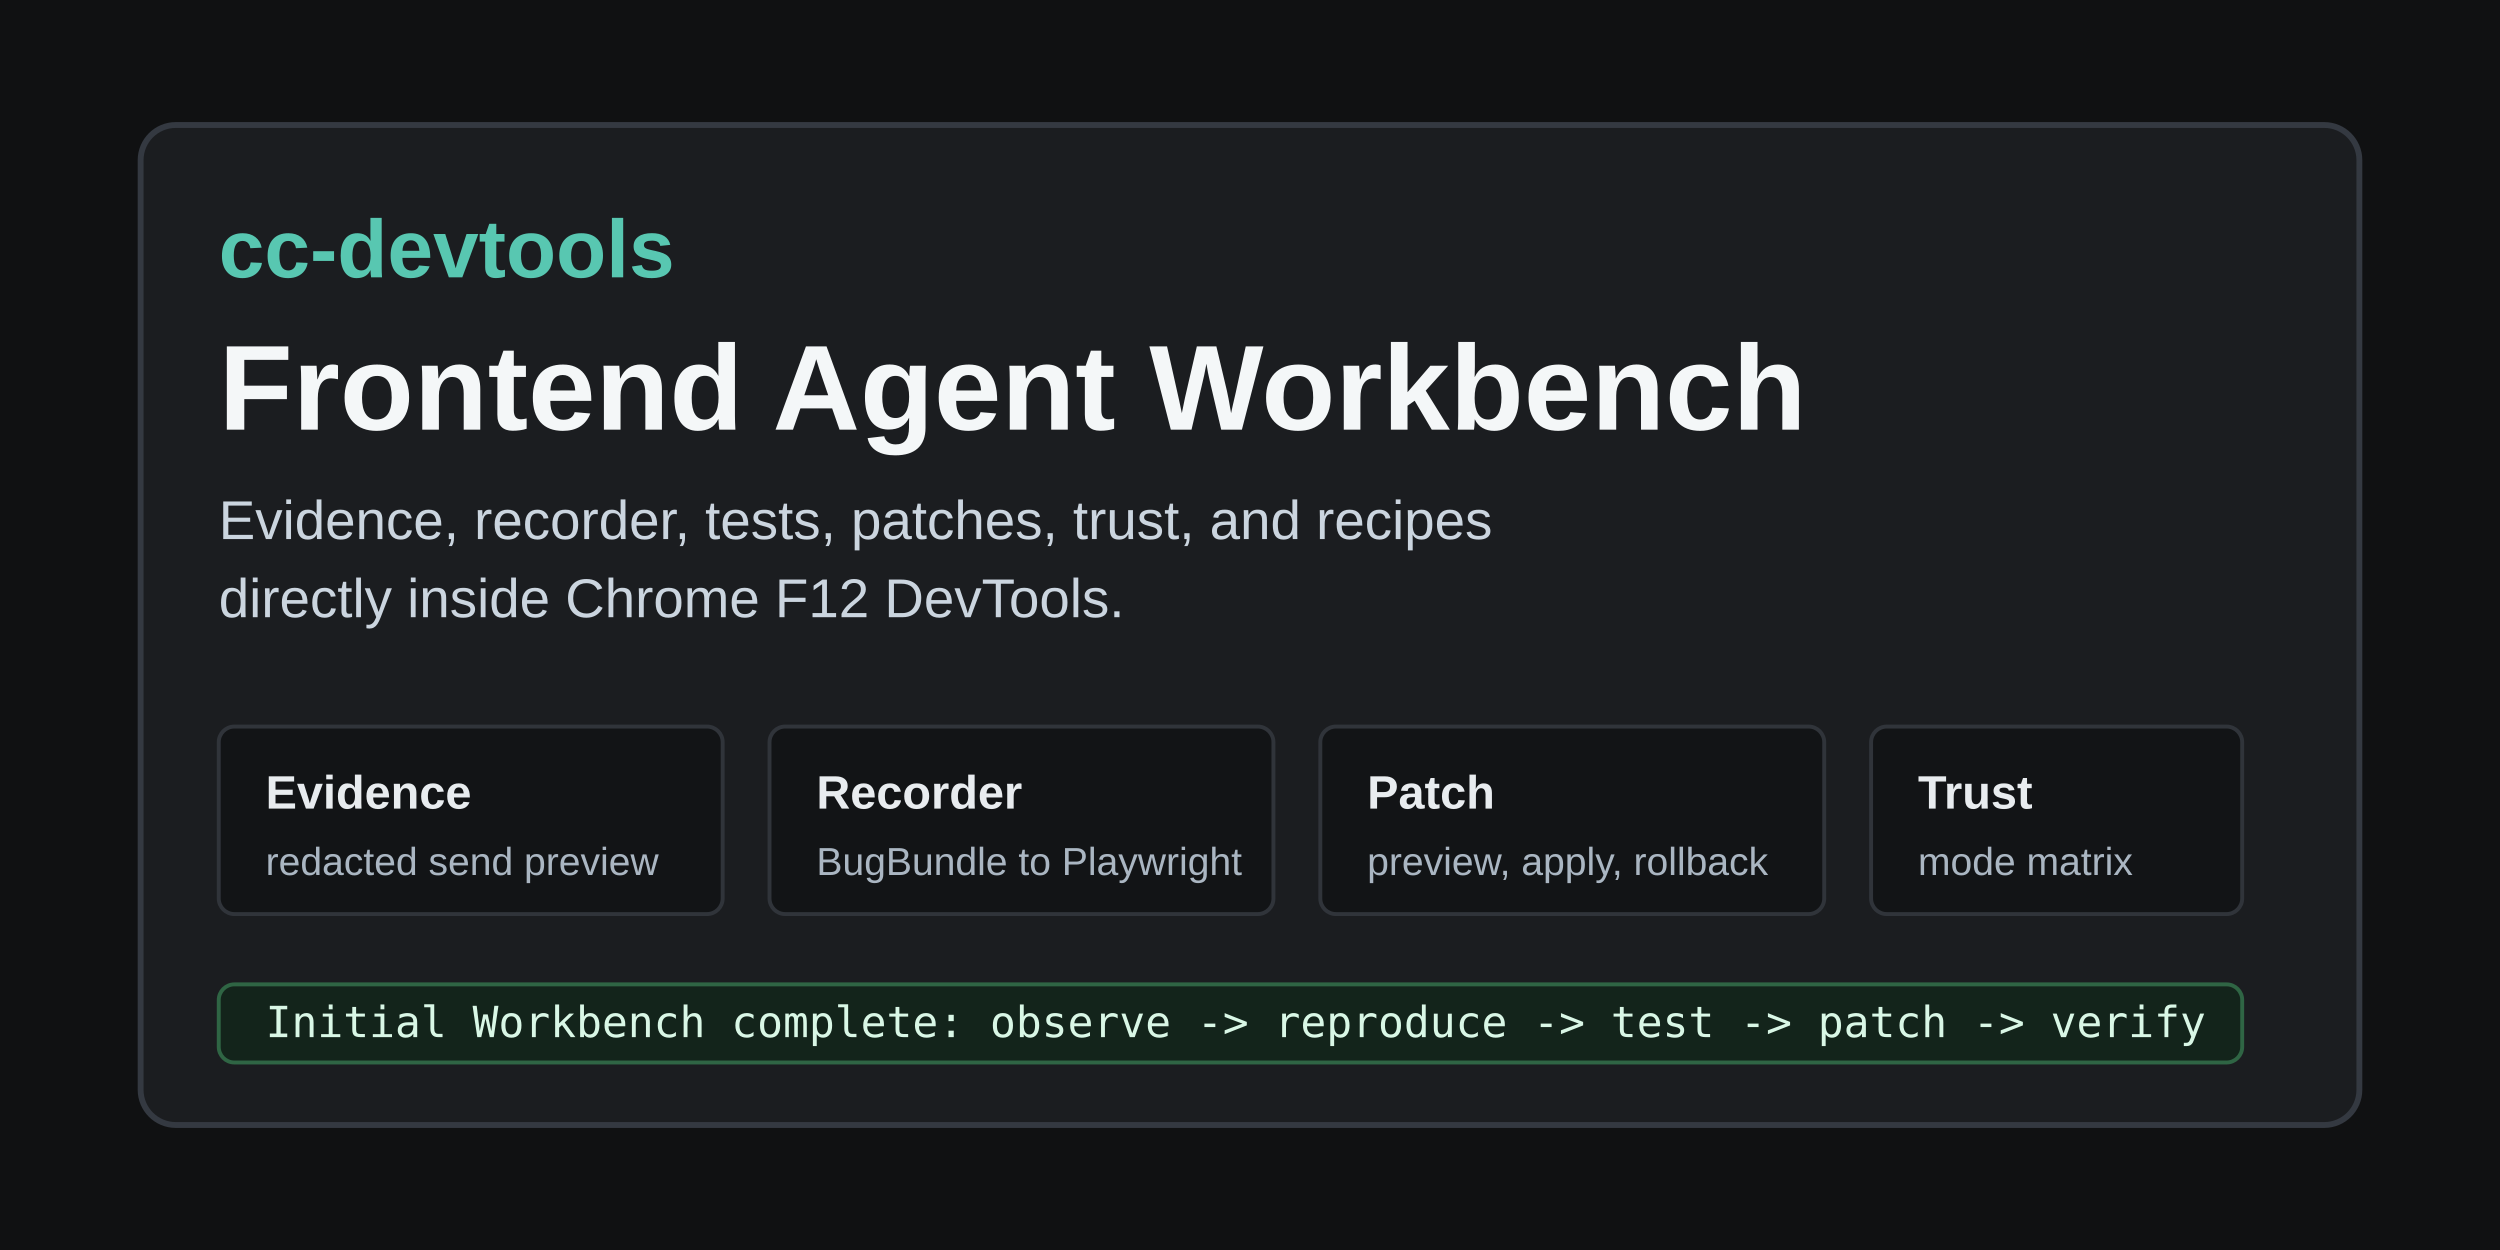
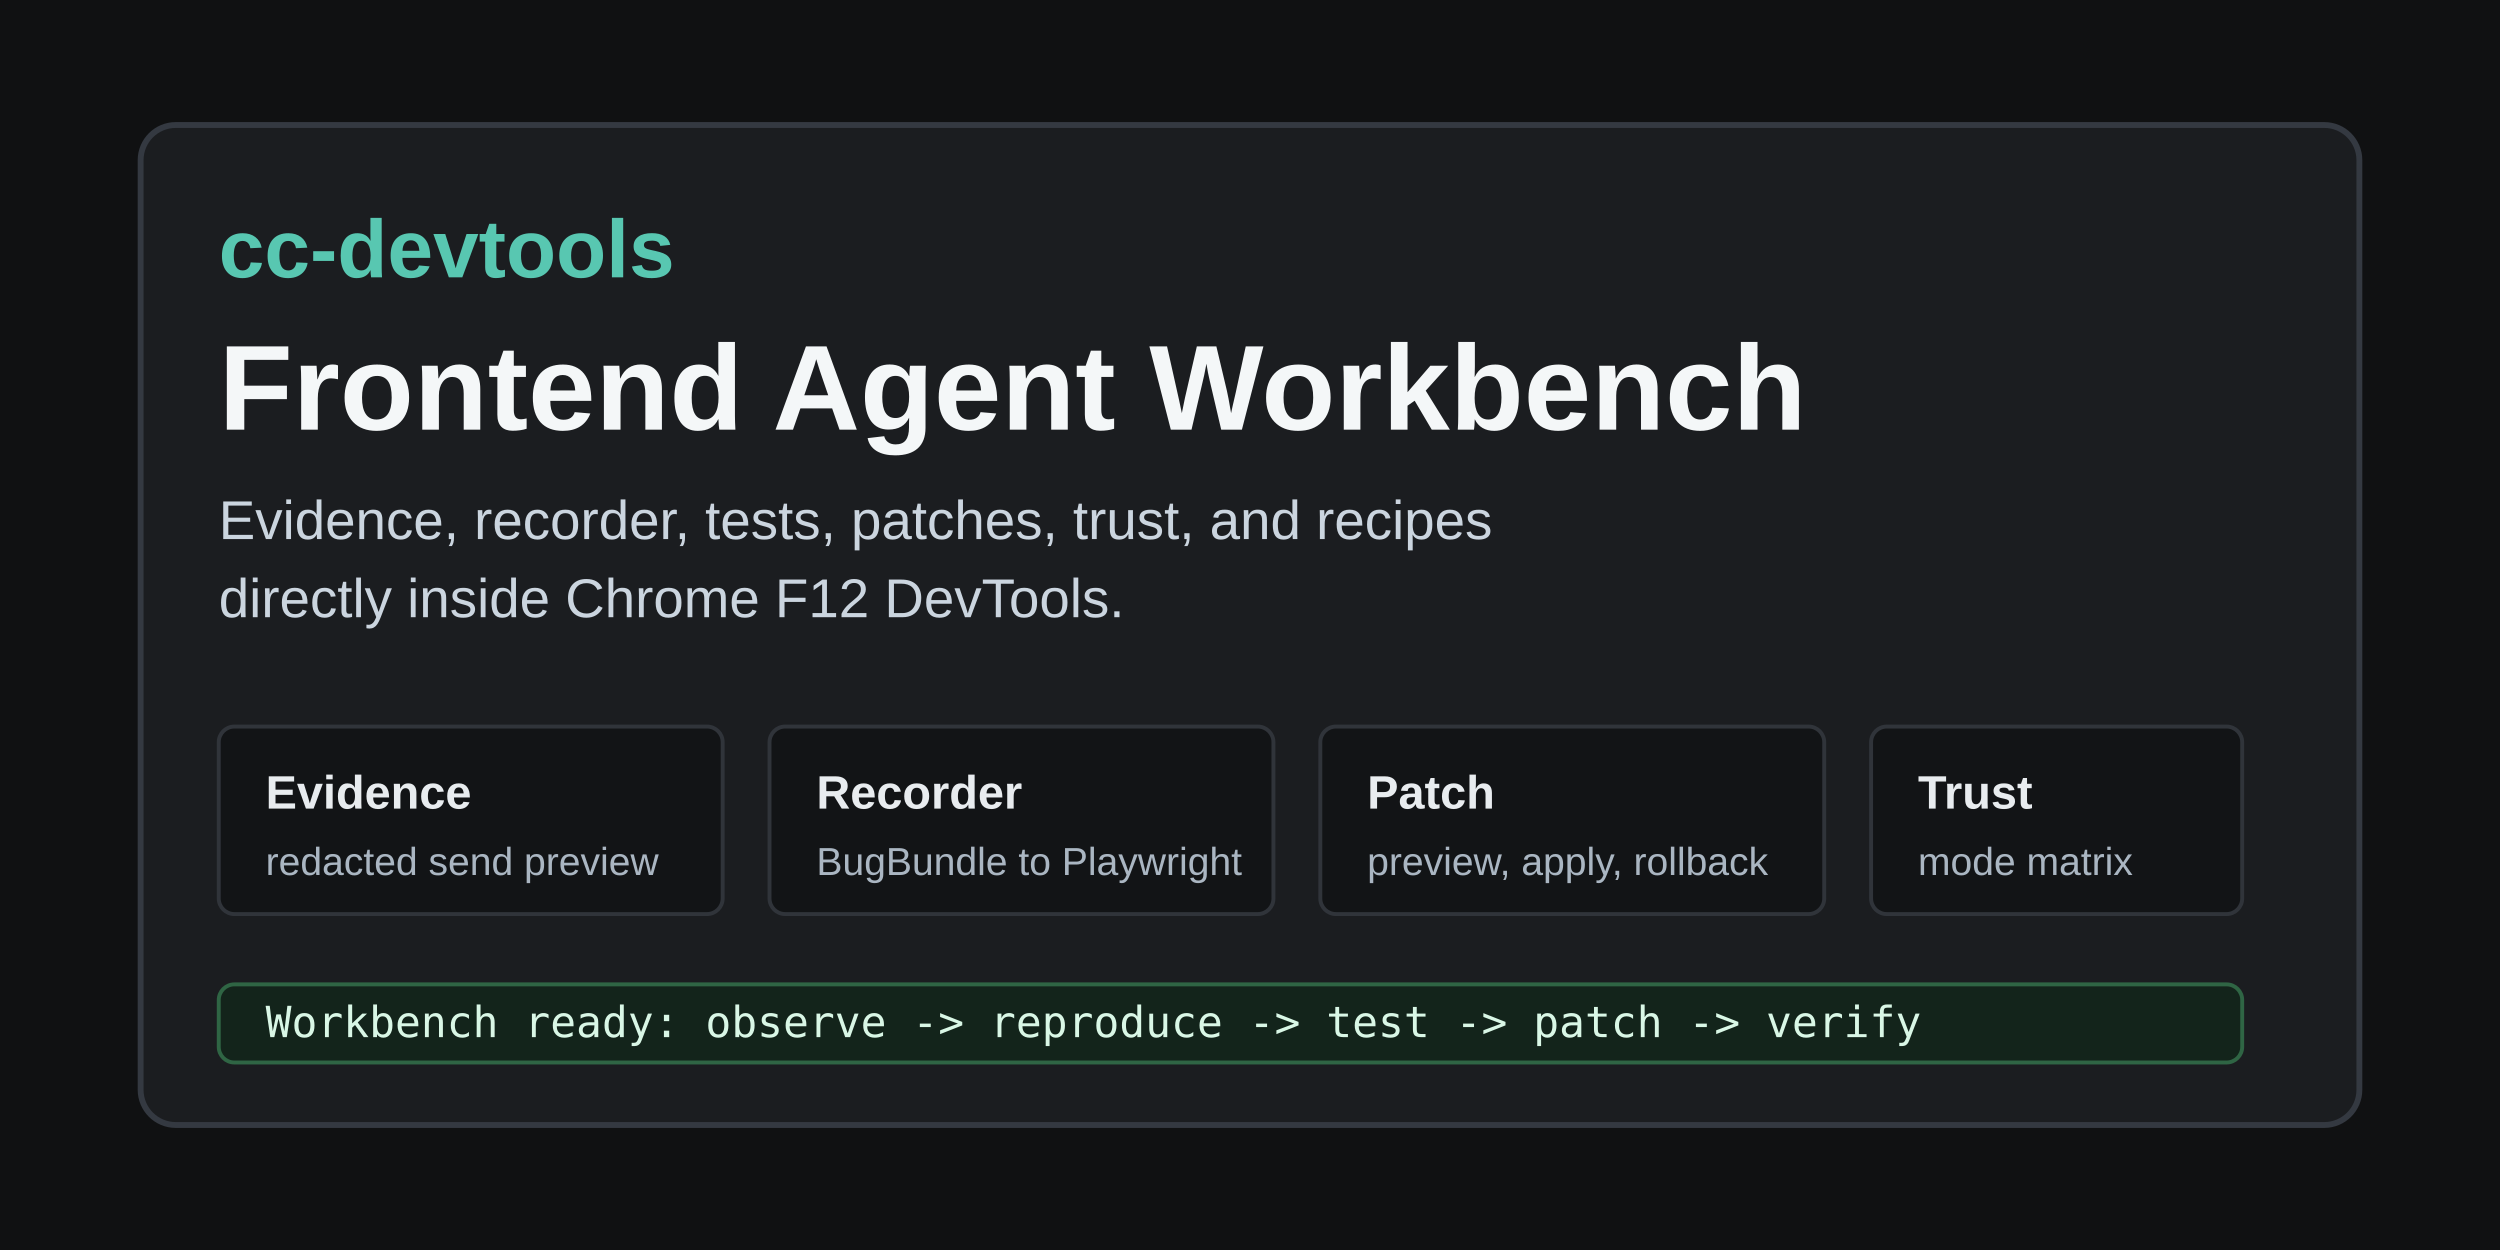
<svg xmlns="http://www.w3.org/2000/svg" width="1280" height="640" viewBox="0 0 1280 640" role="img" aria-labelledby="title desc">
  <style>
    .bg { fill: #101112; }
    .frame { fill: #1b1d20; stroke: #343941; stroke-width: 3; }
    .panel { fill: #121416; stroke: #30343a; stroke-width: 2; }
    .brand { fill: #58c7b1; font: 700 42px "Segoe UI", Arial, sans-serif; }
    .headline { fill: #f4f7f8; font: 800 62px "Segoe UI", Arial, sans-serif; }
    .copy { fill: #cbd5df; font: 28px "Segoe UI", Arial, sans-serif; }
    .label { fill: #e8ecef; font: 700 24px "Segoe UI", Arial, sans-serif; }
    .small { fill: #aab6c2; font: 20px "Segoe UI", Arial, sans-serif; }
    .mono { fill: #d9f7e6; font: 22px "Cascadia Code", Consolas, monospace; }
  </style>
  <rect class="bg" width="1280" height="640" />
  <rect class="frame" x="72" y="64" width="1136" height="512" rx="18" />
  <text x="112" y="142" class="brand">cc-devtools</text>
  <text x="112" y="220" class="headline">Frontend Agent Workbench</text>
  <text x="112" y="276" class="copy">Evidence, recorder, tests, patches, trust, and recipes</text>
  <text x="112" y="316" class="copy">directly inside Chrome F12 DevTools.</text>
  <rect class="panel" x="112" y="372" width="258" height="96" rx="8" />
  <text x="136" y="414" class="label">Evidence</text>
  <text x="136" y="448" class="small">redacted send preview</text>
  <rect class="panel" x="394" y="372" width="258" height="96" rx="8" />
  <text x="418" y="414" class="label">Recorder</text>
  <text x="418" y="448" class="small">BugBundle to Playwright</text>
  <rect class="panel" x="676" y="372" width="258" height="96" rx="8" />
  <text x="700" y="414" class="label">Patch</text>
  <text x="700" y="448" class="small">preview, apply, rollback</text>
  <rect class="panel" x="958" y="372" width="190" height="96" rx="8" />
  <text x="982" y="414" class="label">Trust</text>
  <text x="982" y="448" class="small">mode matrix</text>
  <rect x="112" y="504" width="1036" height="40" rx="8" fill="#13241b" stroke="#2f6544" stroke-width="2" />
-   <text x="136" y="531" class="mono">Initial Workbench complete: observe -&gt; reproduce -&gt; test -&gt; patch -&gt; verify</text>
+   <text x="136" y="531" class="mono">Workbench ready: observe -&gt; reproduce -&gt; test -&gt; patch -&gt; verify</text>
</svg>
